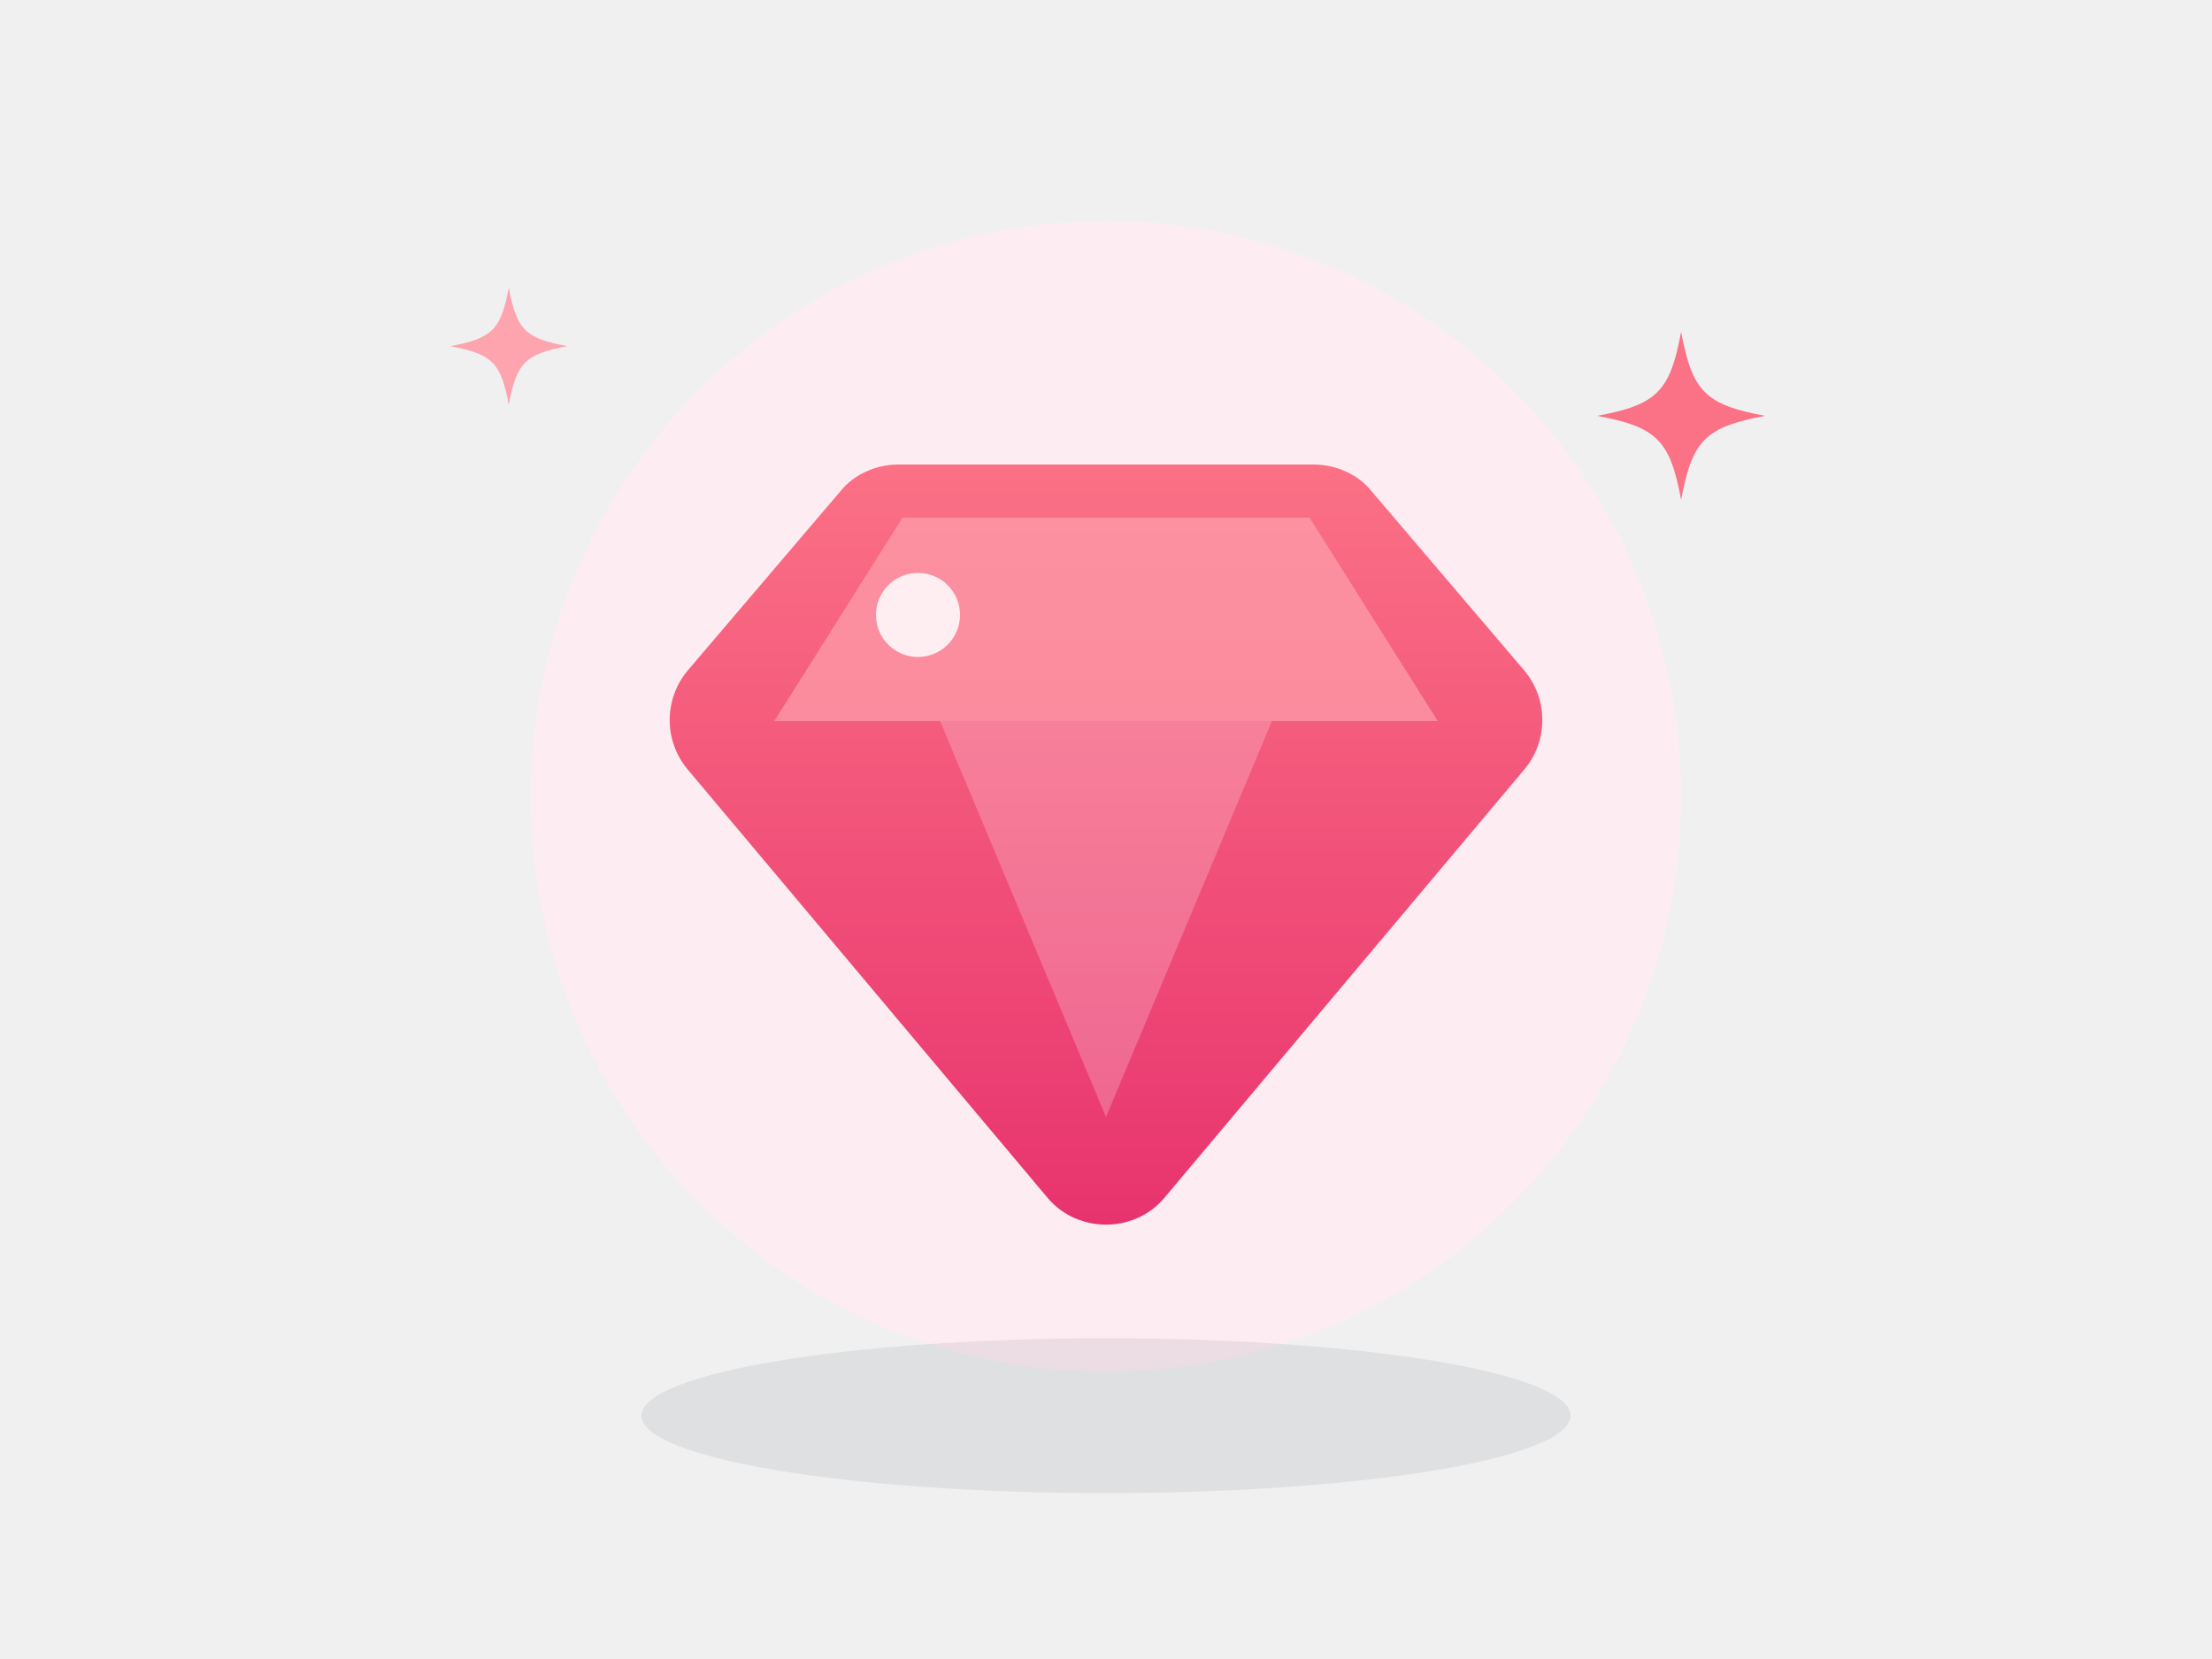
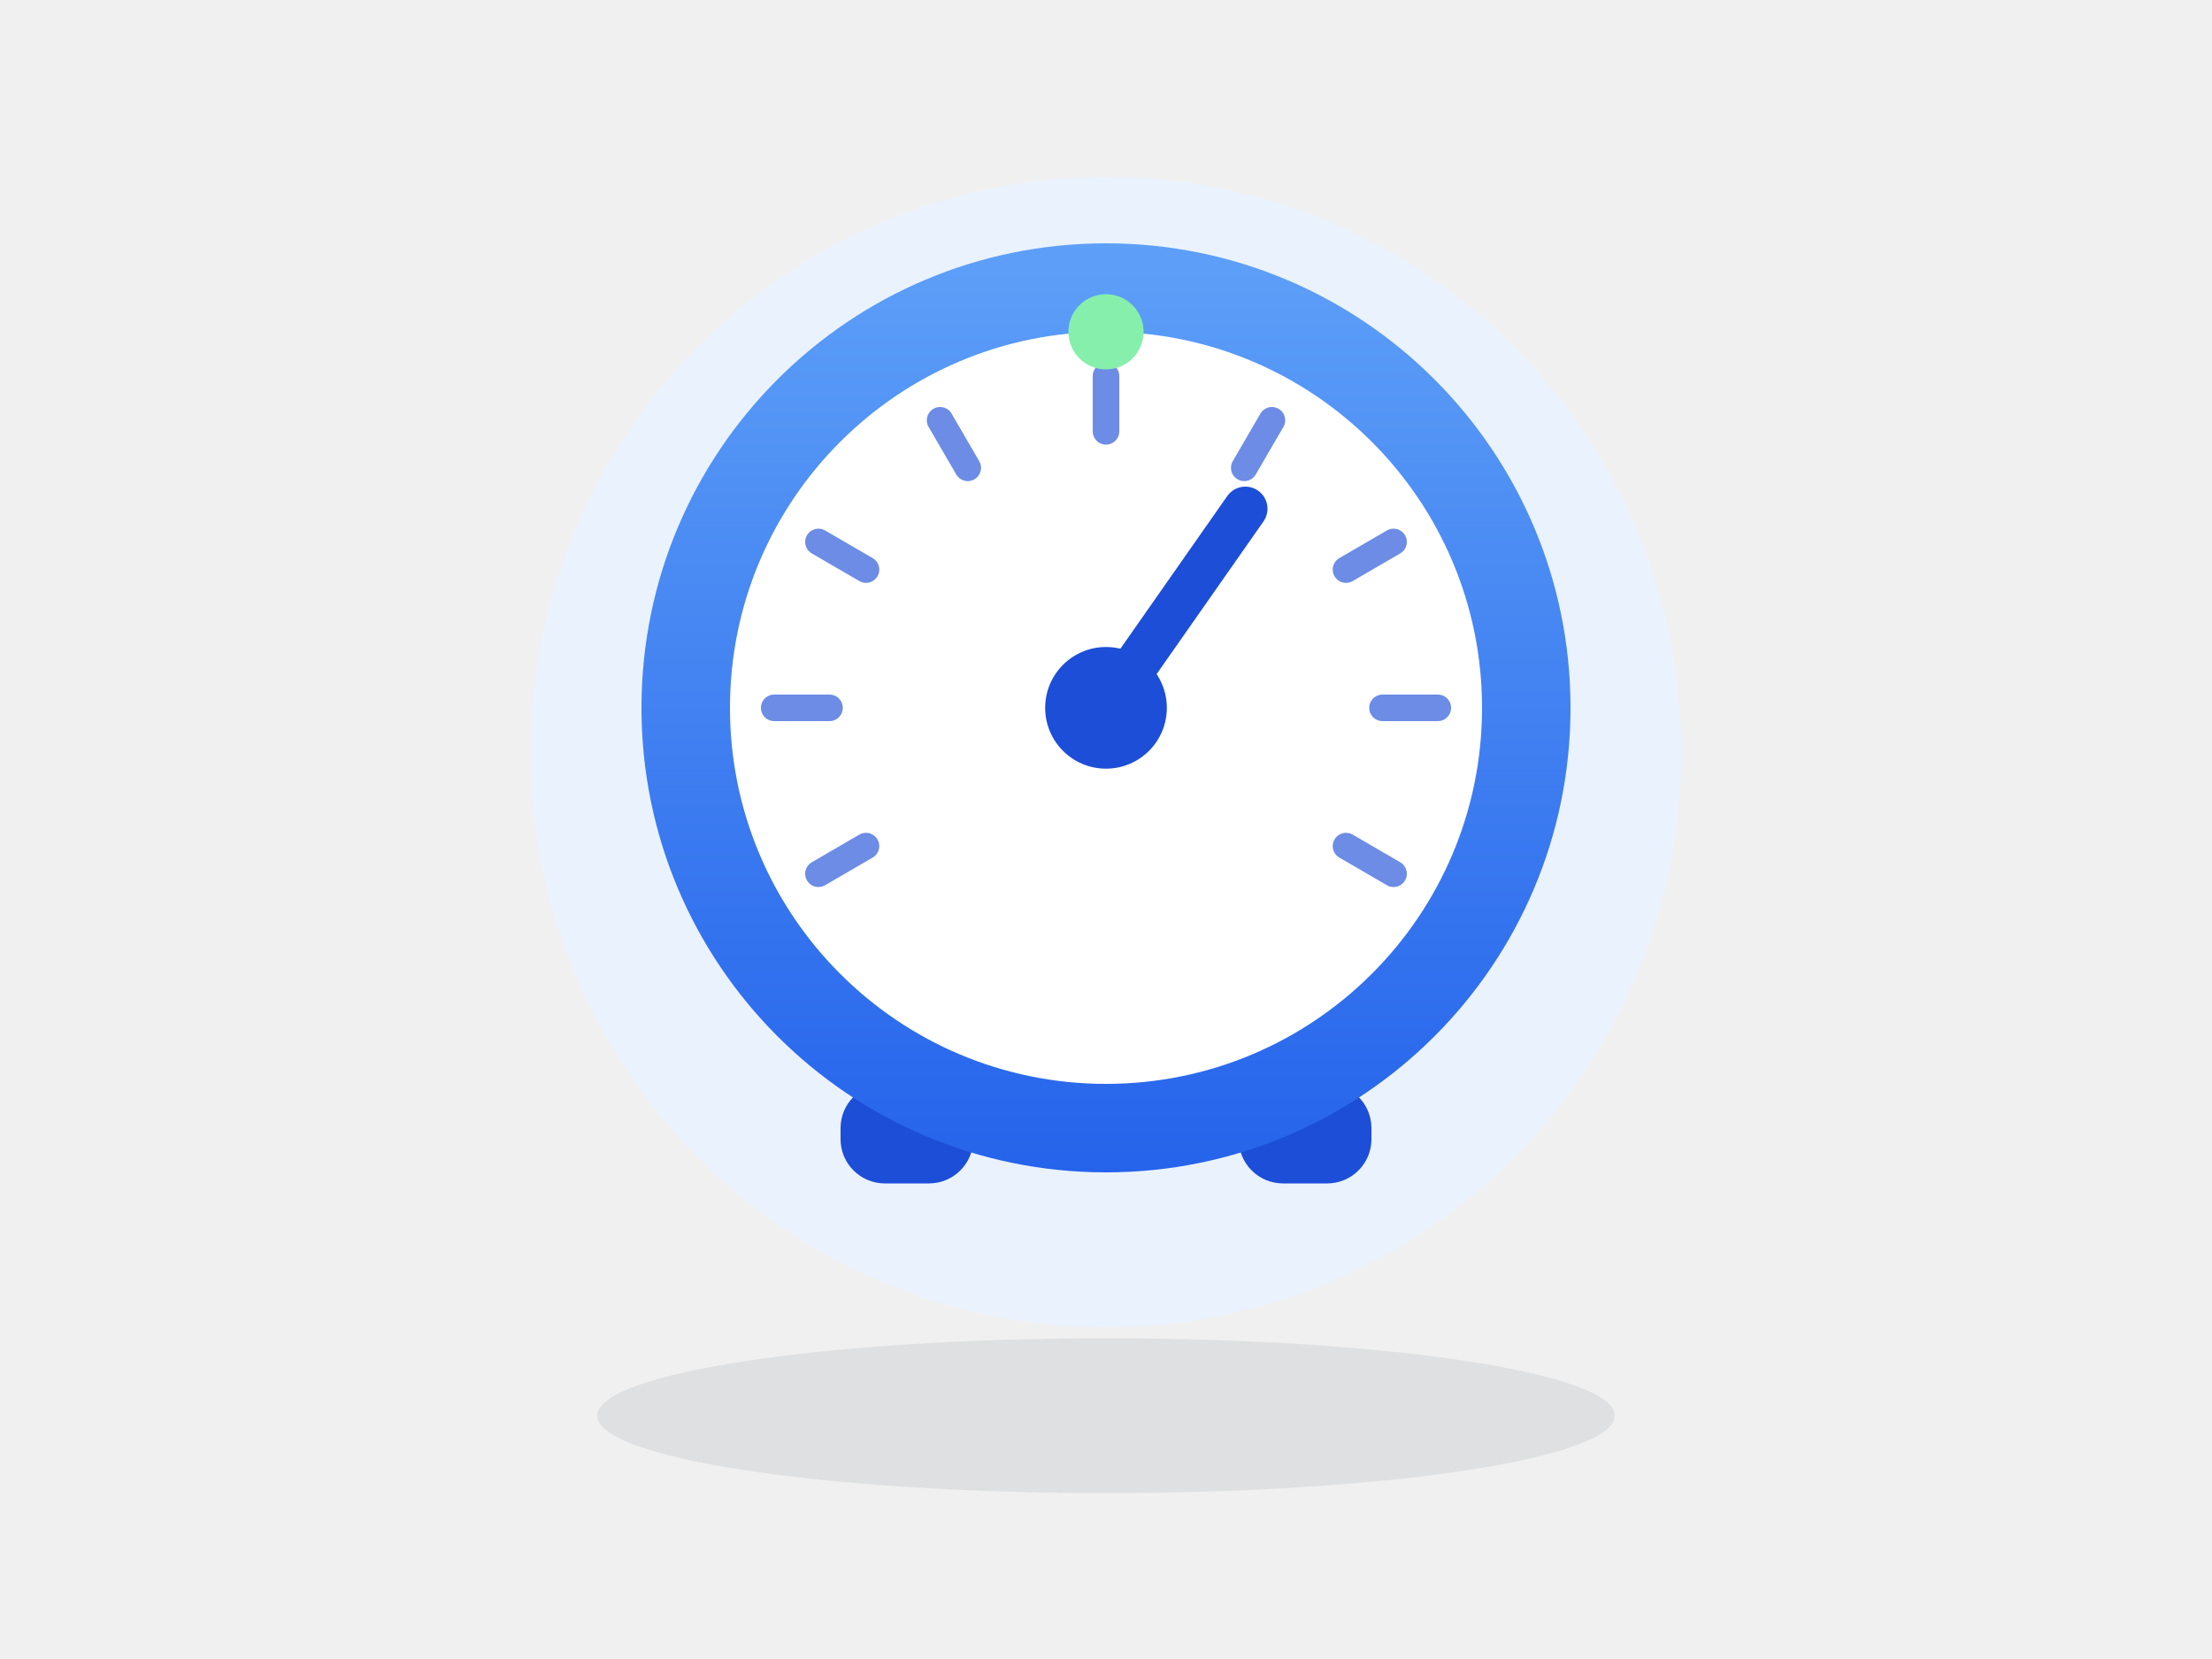
<svg xmlns="http://www.w3.org/2000/svg" viewBox="0 0 200 150">
  <defs>
-     <linearGradient id="ga" x1="0" y1="0" x2="0" y2="1">
-       <stop offset="0" stop-color="#FB7185" />
-       <stop offset="1" stop-color="#E8336E" />
+     <linearGradient id="G" x1="0" y1="0" x2="0" y2="1">
+       <stop offset="0" stop-color="#5EA0F8" />
+       <stop offset="1" stop-color="#2563EB" />
    </linearGradient>
  </defs>
-   <circle cx="100" cy="72" r="52" fill="#FDEDF2" />
-   <ellipse cx="100" cy="128" rx="42" ry="7" fill="#1e2430" opacity=".08" />
-   <g transform="translate(100 74) scale(2.0) translate(-24 -24)">
-     <path fill="url(#ga)" d="M14.6 8h18.8c1 0 2 .45 2.6 1.2l6.9 8.1c1.1 1.3 1.1 3.2 0 4.5L26.6 41.2c-1.35 1.55-3.85 1.55-5.2 0L5.1 21.8c-1.1-1.3-1.1-3.2 0-4.5L12 9.2c.6-.75 1.6-1.2 2.6-1.2z" />
-     <polygon points="9,19.6 39,19.6 33.2,10.4 14.8,10.4" fill="#FDA4AF" opacity=".65" />
-     <polygon points="16.5,19.6 31.5,19.6 24,37.5" fill="#fff" opacity=".22" />
-     <circle cx="15.5" cy="14.8" r="1.9" fill="#fff" opacity=".85" />
-   </g>
-   <path fill="#FB7185" d="M152 30c1 5.4 2.2 6.6 7.6 7.6-5.4 1-6.6 2.2-7.6 7.6-1-5.4-2.2-6.6-7.6-7.6 5.4-1 6.6-2.2 7.6-7.6z" />
-   <path fill="#FDA4AF" d="M46 26c.7 3.8 1.5 4.6 5.3 5.3-3.8.7-4.6 1.5-5.3 5.3-.7-3.8-1.5-4.6-5.3-5.3 3.8-.7 4.6-1.5 5.3-5.3z" />
+   <circle cx="100" cy="68" r="52" fill="#EAF2FE" />
+   <ellipse cx="100" cy="128" rx="46" ry="7" fill="#1e2430" opacity=".08" />
+   <rect x="76" y="98" width="12" height="9" rx="4" fill="#1D4ED8" />
+   <rect x="112" y="98" width="12" height="9" rx="4" fill="#1D4ED8" />
+   <circle cx="100" cy="64" r="42" fill="url(#G)" />
+   <circle cx="100" cy="64" r="34" fill="#fff" />
+   <line x1="74.0" y1="79.0" x2="78.3" y2="76.5" stroke="#1D4ED8" stroke-width="2.4" stroke-linecap="round" opacity=".65" />
+   <line x1="70.0" y1="64.0" x2="75.0" y2="64.0" stroke="#1D4ED8" stroke-width="2.4" stroke-linecap="round" opacity=".65" />
+   <line x1="74.0" y1="49.0" x2="78.3" y2="51.5" stroke="#1D4ED8" stroke-width="2.4" stroke-linecap="round" opacity=".65" />
+   <line x1="85.0" y1="38.0" x2="87.5" y2="42.3" stroke="#1D4ED8" stroke-width="2.4" stroke-linecap="round" opacity=".65" />
+   <line x1="100.0" y1="34.0" x2="100.0" y2="39.0" stroke="#1D4ED8" stroke-width="2.4" stroke-linecap="round" opacity=".65" />
+   <line x1="115.0" y1="38.0" x2="112.5" y2="42.3" stroke="#1D4ED8" stroke-width="2.4" stroke-linecap="round" opacity=".65" />
+   <line x1="126.0" y1="49.0" x2="121.7" y2="51.5" stroke="#1D4ED8" stroke-width="2.4" stroke-linecap="round" opacity=".65" />
+   <line x1="130.0" y1="64.0" x2="125.0" y2="64.0" stroke="#1D4ED8" stroke-width="2.4" stroke-linecap="round" opacity=".65" />
+   <line x1="126.0" y1="79.0" x2="121.7" y2="76.5" stroke="#1D4ED8" stroke-width="2.4" stroke-linecap="round" opacity=".65" />
+   <line x1="100" y1="64" x2="112.6" y2="46.0" stroke="#1D4ED8" stroke-width="4" stroke-linecap="round" />
+   <circle cx="100" cy="64" r="5.5" fill="#1D4ED8" />
+   <circle cx="100" cy="30" r="3.4" fill="#86EFAC" />
</svg>
